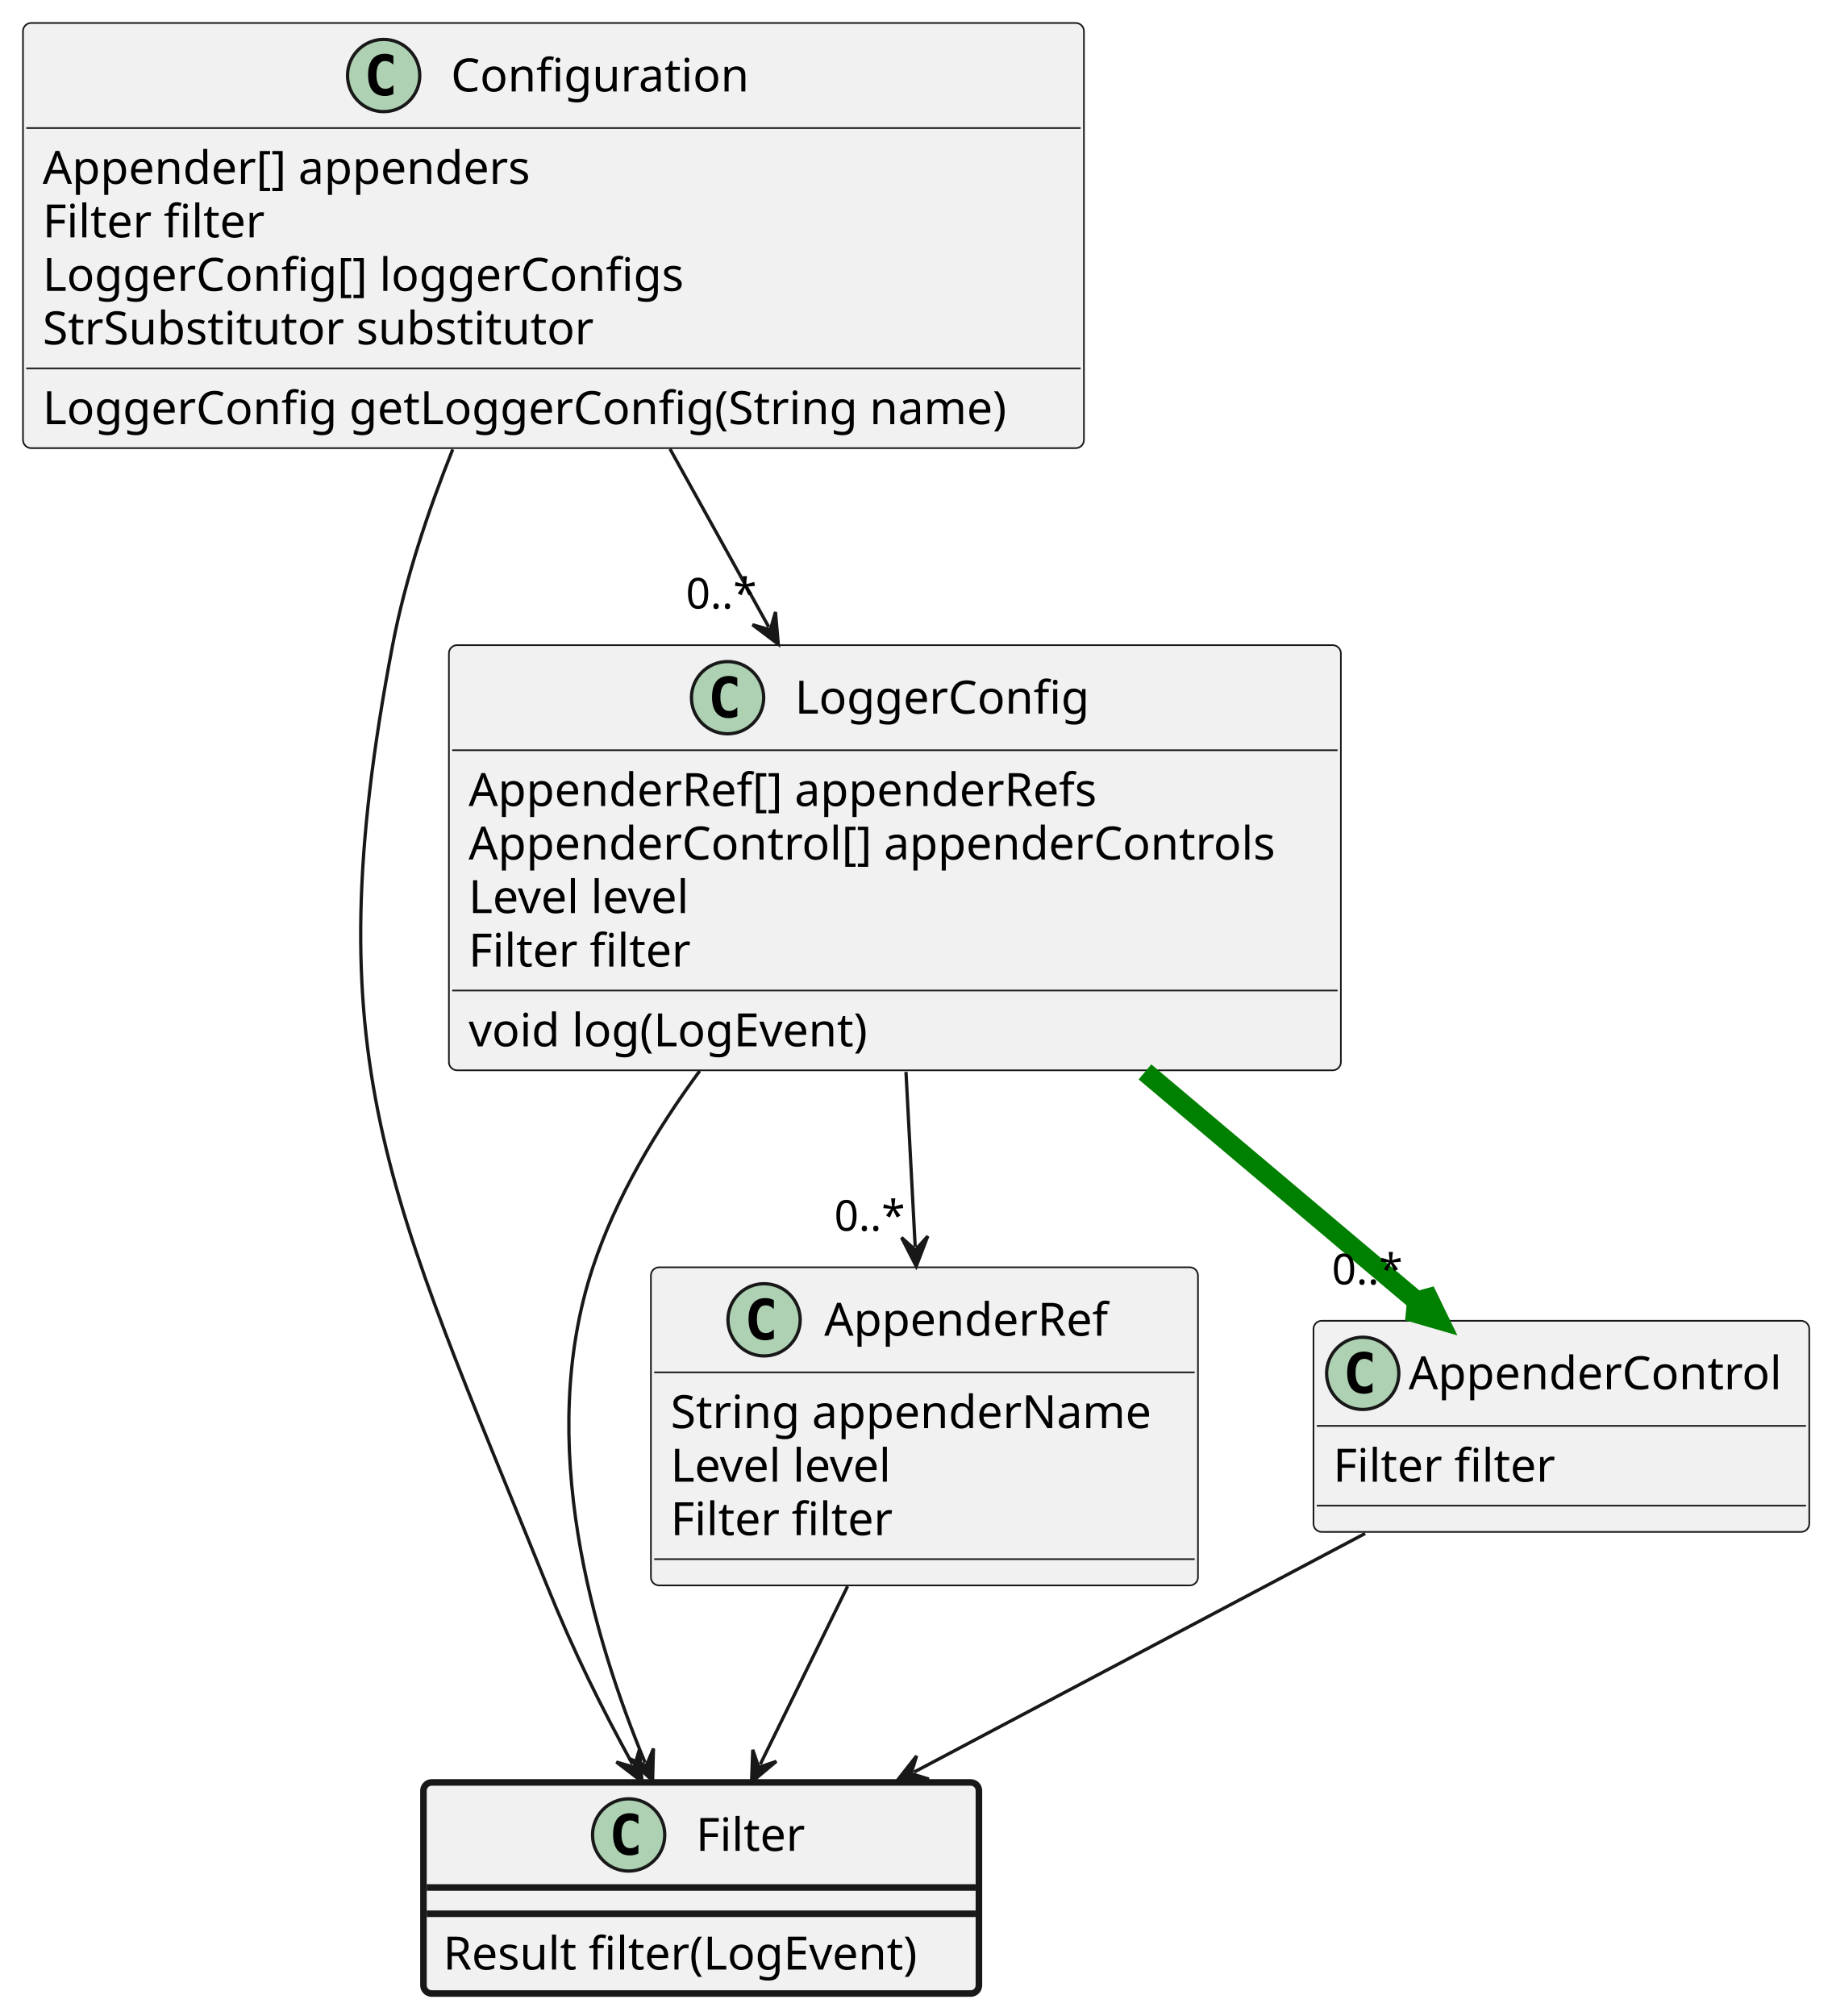
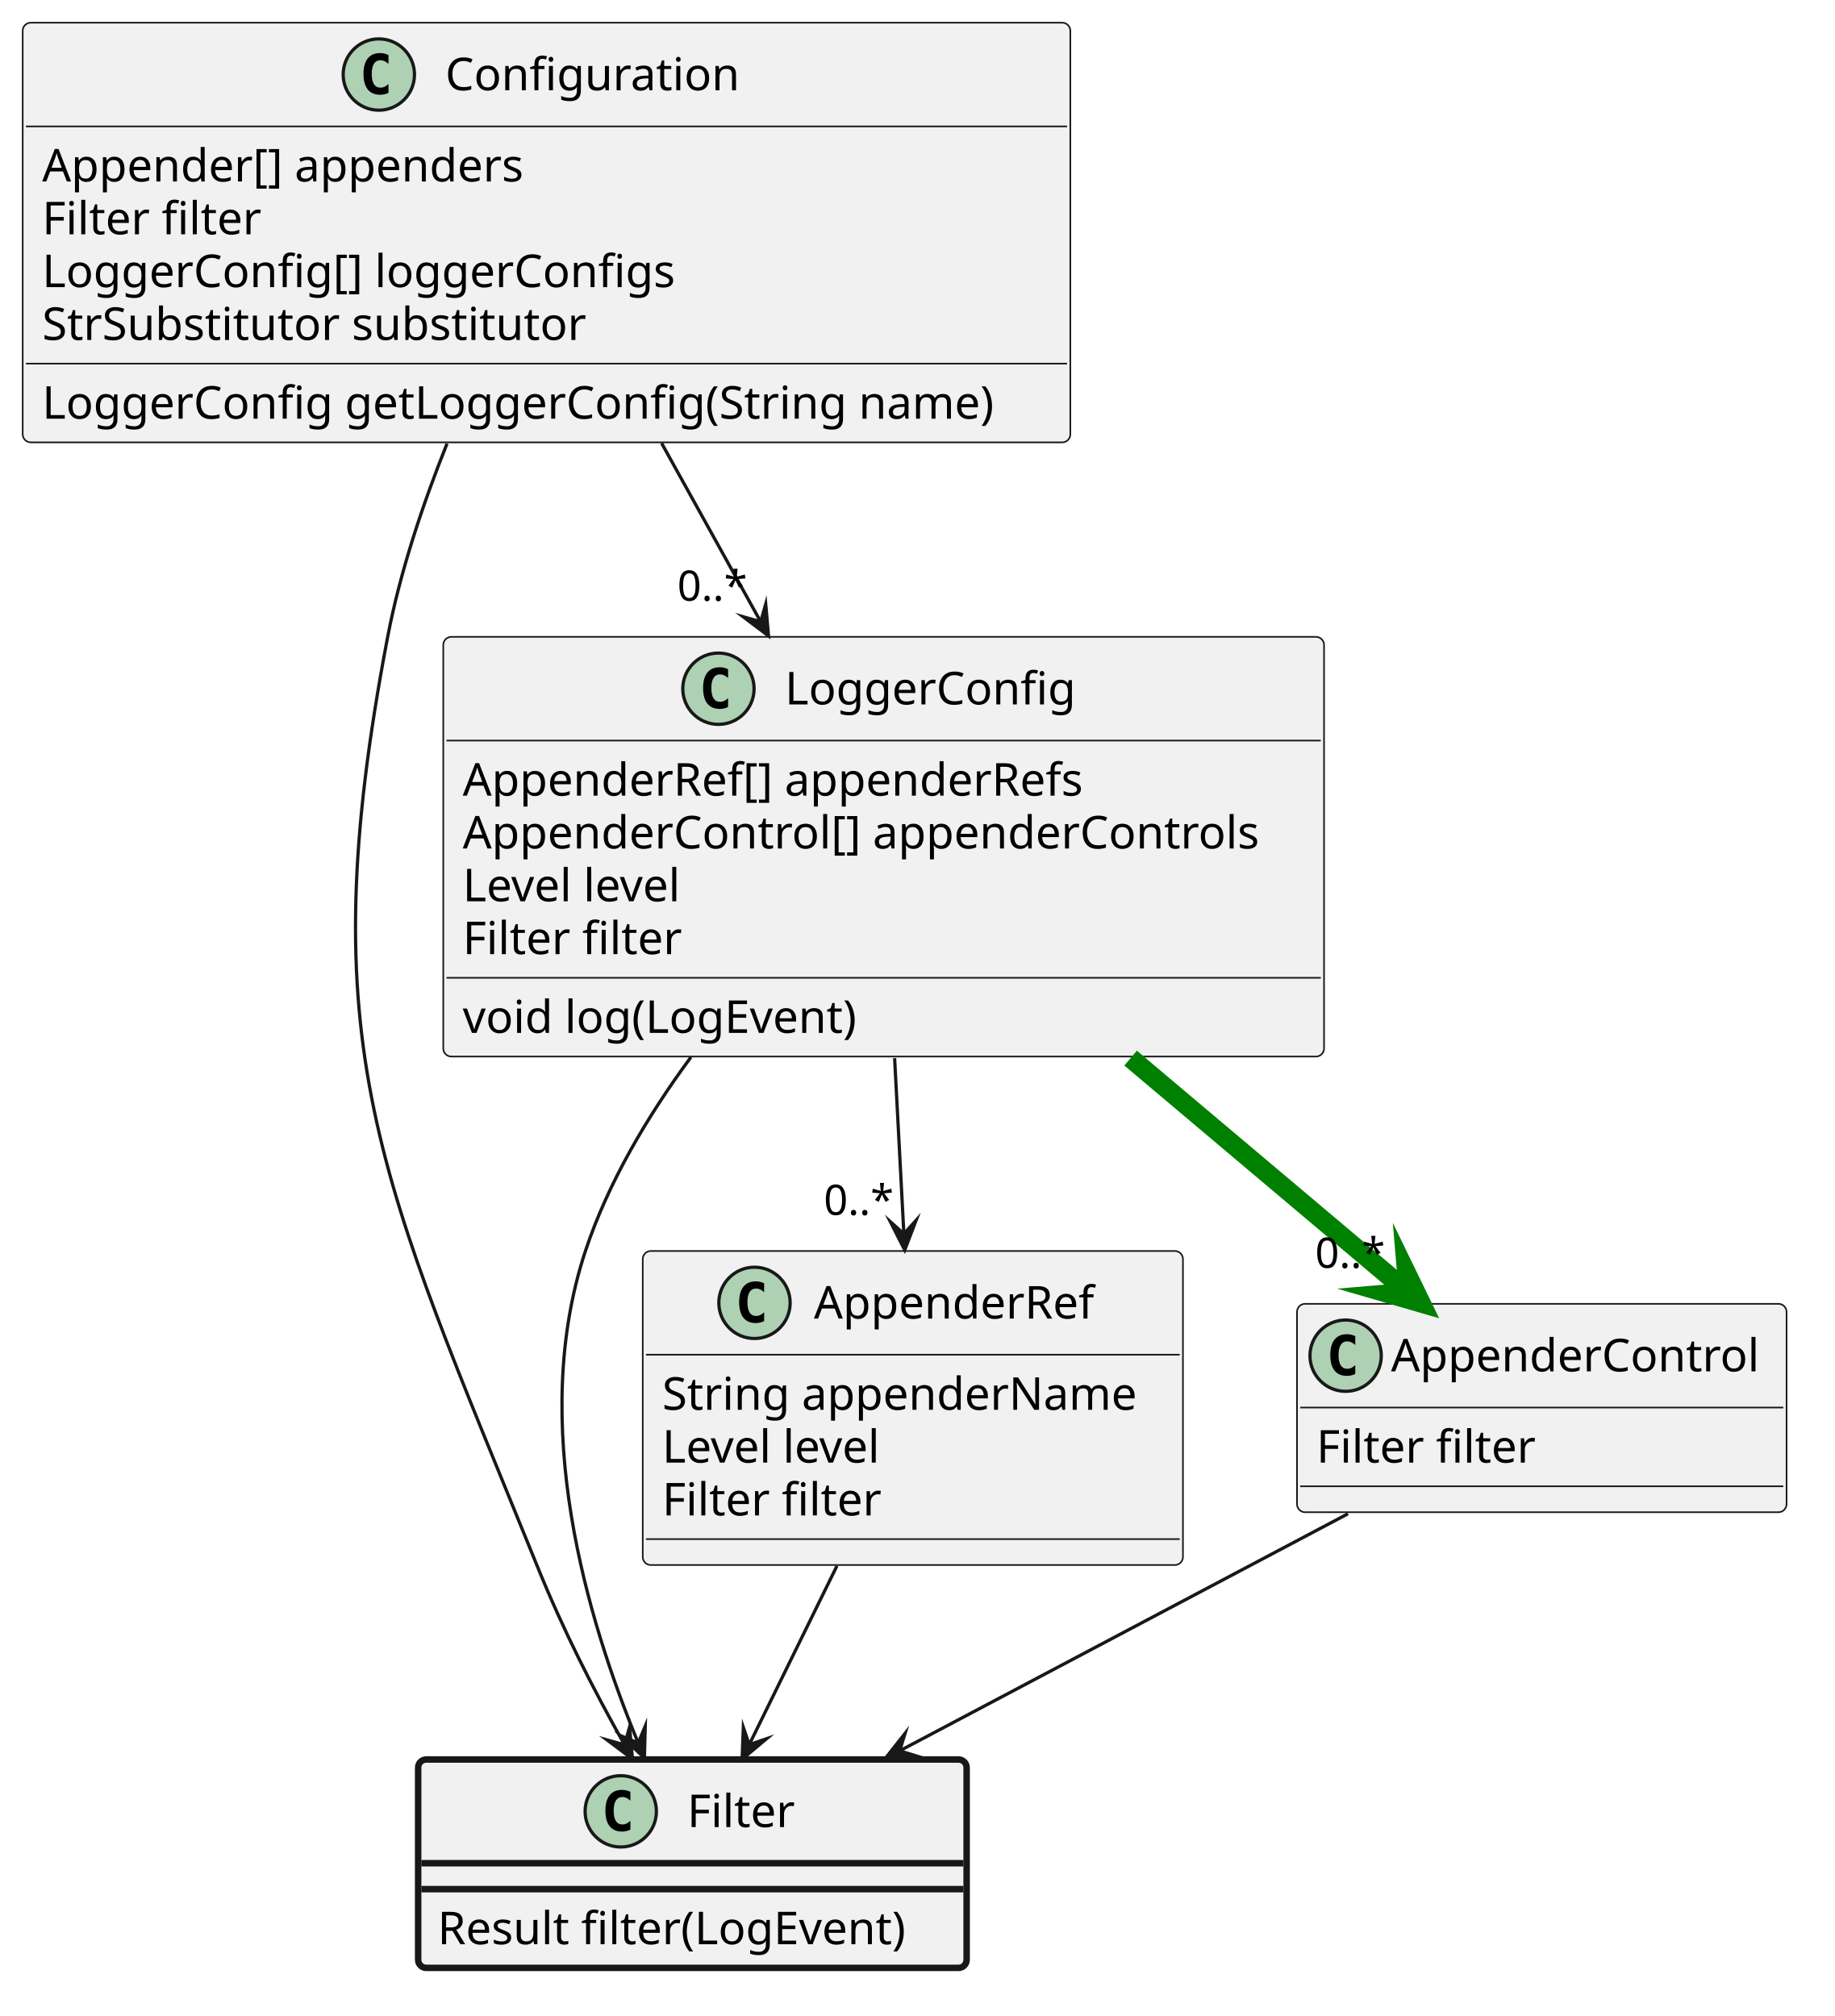
- <svg xmlns="http://www.w3.org/2000/svg" contentStyleType="text/css" data-diagram-type="CLASS" height="614px" preserveAspectRatio="none" style="width:558px;height:614px;background:#FFFFFF;" version="1.1" viewBox="0 0 558 614" width="558px" zoomAndPan="magnify">
+ <svg xmlns="http://www.w3.org/2000/svg" contentStyleType="text/css" data-diagram-type="CLASS" height="622px" preserveAspectRatio="none" style="width:566px;height:622px;background:#FFFFFF;" version="1.1" viewBox="0 0 566 622" width="566px" zoomAndPan="magnify">
  <defs />
  <g>
-     <g class="entity" data-qualified-name="Configuration" data-source-line="1" id="ent0002">
+     <g class="entity" data-qualified-name="Configuration" data-source-line="1" id="ent0001">
      <rect fill="#F1F1F1" height="129.484" rx="2.5" ry="2.5" style="stroke:#181818;stroke-width:0.5;" width="323.151" x="7" y="7" />
      <ellipse cx="116.853" cy="23" fill="#ADD1B2" rx="11" ry="11" style="stroke:#181818;stroke-width:1;" />
      <path d="M119.822,28.641 Q119.244,28.938 118.603,29.078 Q117.963,29.234 117.26,29.234 Q114.76,29.234 113.432,27.594 Q112.119,25.938 112.119,22.812 Q112.119,19.688 113.432,18.031 Q114.76,16.375 117.26,16.375 Q117.963,16.375 118.603,16.531 Q119.26,16.688 119.822,16.984 L119.822,19.703 Q119.197,19.125 118.603,18.859 Q118.01,18.578 117.385,18.578 Q116.041,18.578 115.353,19.656 Q114.666,20.719 114.666,22.812 Q114.666,24.906 115.353,25.984 Q116.041,27.047 117.385,27.047 Q118.01,27.047 118.603,26.781 Q119.197,26.5 119.822,25.922 L119.822,28.641 Z " fill="#000000" />
      <text fill="#000000" font-family="sans-serif" font-size="14" lengthAdjust="spacing" textLength="94.944" x="137.353" y="27.847">Configuration</text>
      <line style="stroke:#181818;stroke-width:0.5;" x1="8" x2="329.151" y1="39" y2="39" />
      <text fill="#000000" font-family="sans-serif" font-size="14" lengthAdjust="spacing" textLength="157.856" x="13" y="55.995">Appender[] appenders</text>
      <text fill="#000000" font-family="sans-serif" font-size="14" lengthAdjust="spacing" textLength="72.707" x="13" y="72.292">Filter filter</text>
      <text fill="#000000" font-family="sans-serif" font-size="14" lengthAdjust="spacing" textLength="205.611" x="13" y="88.589">LoggerConfig[] loggerConfigs</text>
      <text fill="#000000" font-family="sans-serif" font-size="14" lengthAdjust="spacing" textLength="177.974" x="13" y="104.886">StrSubstitutor substitutor</text>
      <line style="stroke:#181818;stroke-width:0.5;" x1="8" x2="329.151" y1="112.188" y2="112.188" />
      <text fill="#000000" font-family="sans-serif" font-size="14" lengthAdjust="spacing" textLength="311.151" x="13" y="129.183">LoggerConfig getLoggerConfig(String name)</text>
    </g>
-     <g class="entity" data-qualified-name="Filter" data-source-line="9" id="ent0003">
+     <g class="entity" data-qualified-name="Filter" data-source-line="9" id="ent0002">
      <rect fill="#F1F1F1" height="64.297" rx="2.5" ry="2.5" style="stroke:#181818;stroke-width:2;" width="169.185" x="128.98" y="542.86" />
      <ellipse cx="191.478" cy="558.86" fill="#ADD1B2" rx="11" ry="11" style="stroke:#181818;stroke-width:1;" />
      <path d="M194.446,564.501 Q193.868,564.798 193.228,564.938 Q192.587,565.094 191.884,565.094 Q189.384,565.094 188.056,563.454 Q186.743,561.798 186.743,558.673 Q186.743,555.548 188.056,553.891 Q189.384,552.235 191.884,552.235 Q192.587,552.235 193.228,552.391 Q193.884,552.548 194.446,552.844 L194.446,555.563 Q193.821,554.985 193.228,554.719 Q192.634,554.438 192.009,554.438 Q190.665,554.438 189.978,555.516 Q189.29,556.579 189.29,558.673 Q189.29,560.766 189.978,561.844 Q190.665,562.907 192.009,562.907 Q192.634,562.907 193.228,562.641 Q193.821,562.36 194.446,561.782 L194.446,564.501 Z " fill="#000000" />
      <text fill="#000000" font-family="sans-serif" font-size="14" lengthAdjust="spacing" textLength="35.69" x="211.978" y="563.707">Filter</text>
      <line style="stroke:#181818;stroke-width:2;" x1="129.98" x2="297.166" y1="574.86" y2="574.86" />
      <line style="stroke:#181818;stroke-width:2;" x1="129.98" x2="297.166" y1="582.86" y2="582.86" />
      <text fill="#000000" font-family="sans-serif" font-size="14" lengthAdjust="spacing" textLength="157.185" x="134.98" y="599.855">Result filter(LogEvent)</text>
    </g>
-     <g class="entity" data-qualified-name="LoggerConfig" data-source-line="11" id="ent0005">
+     <g class="entity" data-qualified-name="LoggerConfig" data-source-line="11" id="ent0004">
      <rect fill="#F1F1F1" height="129.484" rx="2.5" ry="2.5" style="stroke:#181818;stroke-width:0.5;" width="271.684" x="136.73" y="196.49" />
      <ellipse cx="221.608" cy="212.49" fill="#ADD1B2" rx="11" ry="11" style="stroke:#181818;stroke-width:1;" />
      <path d="M224.577,218.131 Q223.999,218.428 223.358,218.568 Q222.718,218.724 222.015,218.724 Q219.515,218.724 218.186,217.084 Q216.874,215.428 216.874,212.303 Q216.874,209.178 218.186,207.521 Q219.515,205.865 222.015,205.865 Q222.718,205.865 223.358,206.021 Q224.015,206.178 224.577,206.474 L224.577,209.193 Q223.952,208.615 223.358,208.349 Q222.765,208.068 222.14,208.068 Q220.796,208.068 220.108,209.146 Q219.421,210.209 219.421,212.303 Q219.421,214.396 220.108,215.474 Q220.796,216.537 222.14,216.537 Q222.765,216.537 223.358,216.271 Q223.952,215.99 224.577,215.412 L224.577,218.131 Z " fill="#000000" />
      <text fill="#000000" font-family="sans-serif" font-size="14" lengthAdjust="spacing" textLength="93.427" x="242.108" y="217.337">LoggerConfig</text>
      <line style="stroke:#181818;stroke-width:0.5;" x1="137.73" x2="407.414" y1="228.49" y2="228.49" />
      <text fill="#000000" font-family="sans-serif" font-size="14" lengthAdjust="spacing" textLength="204.394" x="142.73" y="245.485">AppenderRef[] appenderRefs</text>
      <text fill="#000000" font-family="sans-serif" font-size="14" lengthAdjust="spacing" textLength="259.684" x="142.73" y="261.782">AppenderControl[] appenderControls</text>
      <text fill="#000000" font-family="sans-serif" font-size="14" lengthAdjust="spacing" textLength="74.942" x="142.73" y="278.079">Level level</text>
      <text fill="#000000" font-family="sans-serif" font-size="14" lengthAdjust="spacing" textLength="72.707" x="142.73" y="294.376">Filter filter</text>
      <line style="stroke:#181818;stroke-width:0.5;" x1="137.73" x2="407.414" y1="301.678" y2="301.678" />
      <text fill="#000000" font-family="sans-serif" font-size="14" lengthAdjust="spacing" textLength="131.701" x="142.73" y="318.673">void log(LogEvent)</text>
    </g>
-     <g class="entity" data-qualified-name="AppenderRef" data-source-line="25" id="ent0007">
+     <g class="entity" data-qualified-name="AppenderRef" data-source-line="25" id="ent0006">
      <rect fill="#F1F1F1" height="96.891" rx="2.5" ry="2.5" style="stroke:#181818;stroke-width:0.5;" width="166.629" x="198.26" y="385.97" />
      <ellipse cx="232.73" cy="401.97" fill="#ADD1B2" rx="11" ry="11" style="stroke:#181818;stroke-width:1;" />
      <path d="M235.699,407.611 Q235.121,407.908 234.48,408.048 Q233.839,408.204 233.136,408.204 Q230.636,408.204 229.308,406.564 Q227.996,404.908 227.996,401.783 Q227.996,398.658 229.308,397.001 Q230.636,395.345 233.136,395.345 Q233.839,395.345 234.48,395.501 Q235.136,395.658 235.699,395.954 L235.699,398.673 Q235.074,398.095 234.48,397.829 Q233.886,397.548 233.261,397.548 Q231.917,397.548 231.23,398.626 Q230.542,399.689 230.542,401.783 Q230.542,403.876 231.23,404.954 Q231.917,406.017 233.261,406.017 Q233.886,406.017 234.48,405.751 Q235.074,405.47 235.699,404.892 L235.699,407.611 Z " fill="#000000" />
      <text fill="#000000" font-family="sans-serif" font-size="14" lengthAdjust="spacing" textLength="91.362" x="251.057" y="406.817">AppenderRef</text>
      <line style="stroke:#181818;stroke-width:0.5;" x1="199.26" x2="363.889" y1="417.97" y2="417.97" />
      <text fill="#000000" font-family="sans-serif" font-size="14" lengthAdjust="spacing" textLength="154.629" x="204.26" y="434.965">String appenderName</text>
      <text fill="#000000" font-family="sans-serif" font-size="14" lengthAdjust="spacing" textLength="74.942" x="204.26" y="451.262">Level level</text>
      <text fill="#000000" font-family="sans-serif" font-size="14" lengthAdjust="spacing" textLength="72.707" x="204.26" y="467.559">Filter filter</text>
      <line style="stroke:#181818;stroke-width:0.5;" x1="199.26" x2="363.889" y1="474.861" y2="474.861" />
    </g>
-     <g class="entity" data-qualified-name="AppenderControl" data-source-line="27" id="ent0009">
+     <g class="entity" data-qualified-name="AppenderControl" data-source-line="27" id="ent0008">
      <rect fill="#F1F1F1" height="64.297" rx="2.5" ry="2.5" style="stroke:#181818;stroke-width:0.5;" width="151.007" x="400.07" y="402.27" />
      <ellipse cx="415.07" cy="418.27" fill="#ADD1B2" rx="11" ry="11" style="stroke:#181818;stroke-width:1;" />
      <path d="M418.039,423.911 Q417.461,424.207 416.82,424.348 Q416.179,424.504 415.476,424.504 Q412.976,424.504 411.648,422.864 Q410.336,421.207 410.336,418.082 Q410.336,414.957 411.648,413.301 Q412.976,411.645 415.476,411.645 Q416.179,411.645 416.82,411.801 Q417.476,411.957 418.039,412.254 L418.039,414.973 Q417.414,414.395 416.82,414.129 Q416.226,413.848 415.601,413.848 Q414.257,413.848 413.57,414.926 Q412.882,415.989 412.882,418.082 Q412.882,420.176 413.57,421.254 Q414.257,422.317 415.601,422.317 Q416.226,422.317 416.82,422.051 Q417.414,421.77 418.039,421.192 L418.039,423.911 Z " fill="#000000" />
      <text fill="#000000" font-family="sans-serif" font-size="14" lengthAdjust="spacing" textLength="119.007" x="429.07" y="423.117">AppenderControl</text>
      <line style="stroke:#181818;stroke-width:0.5;" x1="401.07" x2="550.077" y1="434.27" y2="434.27" />
      <text fill="#000000" font-family="sans-serif" font-size="14" lengthAdjust="spacing" textLength="72.707" x="406.07" y="451.265">Filter filter</text>
      <line style="stroke:#181818;stroke-width:0.5;" x1="401.07" x2="550.077" y1="458.567" y2="458.567" />
    </g>
-     <g class="link" data-entity-1="ent0002" data-entity-2="ent0003" data-link-type="dependency" data-source-line="9" id="lnk4">
-       <path codeLine="9" d="M137.89,136.87 C130.37,155.65 123.39,176.52 119.58,196.49 C95.4,323.18 118.31,363.26 166.58,482.86 C174.84,503.34 183.242,520.095 192.682,537.365" fill="none" id="Configuration-to-Filter" style="stroke:#181818;stroke-width:1;" />
-       <polygon fill="#181818" points="195.56,542.63,194.753,532.814,193.162,538.243,187.733,536.651,195.56,542.63" style="stroke:#181818;stroke-width:1;" />
+     <g class="link" data-entity-1="ent0001" data-entity-2="ent0002" data-link-type="dependency" data-source-line="9" id="lnk3">
+       <path codeLine="9" d="M137.89,136.87 C130.37,155.65 123.39,176.52 119.58,196.49 C95.42,323.11 117.17,363.39 165.58,482.86 C173.9,503.42 182.988,521.077 192.648,538.337" fill="none" id="Configuration-to-Filter" style="stroke:#181818;stroke-width:1;" />
+       <polygon fill="#181818" points="195.09,542.7,194.185,532.893,192.648,538.337,187.204,536.8,195.09,542.7" style="stroke:#181818;stroke-width:1;stroke-linejoin:miter;stroke-miterlimit:10;" />
    </g>
-     <g class="link" data-entity-1="ent0002" data-entity-2="ent0005" data-link-type="dependency" data-source-line="11" id="lnk6">
-       <path codeLine="11" d="M204.08,136.74 C214.73,155.94 223.5,171.753 234.15,190.953" fill="none" id="Configuration-to-LoggerConfig" style="stroke:#181818;stroke-width:1;" />
-       <polygon fill="#181818" points="237.06,196.2,236.192,186.389,234.635,191.828,229.196,190.27,237.06,196.2" style="stroke:#181818;stroke-width:1;" />
+     <g class="link" data-entity-1="ent0001" data-entity-2="ent0004" data-link-type="dependency" data-source-line="11" id="lnk5">
+       <path codeLine="11" d="M204.08,136.74 C214.73,155.94 223.985,172.628 234.635,191.828" fill="none" id="Configuration-to-LoggerConfig" style="stroke:#181818;stroke-width:1;" />
+       <polygon fill="#181818" points="237.06,196.2,236.192,186.389,234.635,191.828,229.196,190.27,237.06,196.2" style="stroke:#181818;stroke-width:1;stroke-linejoin:miter;stroke-miterlimit:10;" />
      <text fill="#000000" font-family="sans-serif" font-size="13" lengthAdjust="spacing" textLength="23.036" x="208.92" y="185.341">0..*</text>
    </g>
-     <g class="link" data-entity-1="ent0005" data-entity-2="ent0007" data-link-type="dependency" data-source-line="25" id="lnk8">
-       <path codeLine="25" d="M275.95,326.46 C276.99,346.1 277.783,361.348 278.753,379.688" fill="none" id="LoggerConfig-to-AppenderRef" style="stroke:#181818;stroke-width:1;" />
-       <polygon fill="#181818" points="279.07,385.68,282.589,376.481,278.806,380.687,274.6,376.904,279.07,385.68" style="stroke:#181818;stroke-width:1;" />
+     <g class="link" data-entity-1="ent0004" data-entity-2="ent0006" data-link-type="dependency" data-source-line="25" id="lnk7">
+       <path codeLine="25" d="M275.95,326.46 C276.99,346.1 277.836,362.347 278.806,380.687" fill="none" id="LoggerConfig-to-AppenderRef" style="stroke:#181818;stroke-width:1;" />
+       <polygon fill="#181818" points="279.07,385.68,282.589,376.481,278.806,380.687,274.6,376.904,279.07,385.68" style="stroke:#181818;stroke-width:1;stroke-linejoin:miter;stroke-miterlimit:10;" />
      <text fill="#000000" font-family="sans-serif" font-size="13" lengthAdjust="spacing" textLength="23.036" x="254.103" y="374.848">0..*</text>
    </g>
-     <g class="link" data-entity-1="ent0005" data-entity-2="ent0009" data-link-type="dependency" data-source-line="27" id="lnk10">
-       <path codeLine="27" d="M348.74,326.46 C379.34,352.27 408.644,376.972 433.684,398.092" fill="none" id="LoggerConfig-to-AppenderControl" style="stroke:#008000;stroke-width:6;" />
-       <polygon fill="#008000" points="438.27,401.96,433.969,393.1,434.448,398.736,428.811,399.215,438.27,401.96" style="stroke:#008000;stroke-width:6;" />
+     <g class="link" data-entity-1="ent0004" data-entity-2="ent0008" data-link-type="dependency" data-source-line="27" id="lnk9">
+       <path codeLine="27" d="M348.74,326.46 C379.34,352.27 409.408,377.616 434.448,398.736" fill="none" id="LoggerConfig-to-AppenderControl" style="stroke:#008000;stroke-width:6;" />
+       <polygon fill="#008000" points="438.27,401.96,433.969,393.1,434.448,398.736,428.811,399.215,438.27,401.96" style="stroke:#008000;stroke-width:6;stroke-linejoin:miter;stroke-miterlimit:10;" />
      <text fill="#000000" font-family="sans-serif" font-size="13" lengthAdjust="spacing" textLength="23.036" x="405.665" y="391.173">0..*</text>
    </g>
-     <g class="link" data-entity-1="ent0005" data-entity-2="ent0003" data-link-type="dependency" data-source-line="29" id="lnk11">
-       <path codeLine="29" d="M213.12,326.16 C199.83,344.21 187.6,364.75 180.58,385.97 C162.92,439.31 180.82,498.904 196.48,536.834" fill="none" id="LoggerConfig-to-Filter" style="stroke:#181818;stroke-width:1;" />
-       <polygon fill="#181818" points="198.77,542.38,199.033,532.535,196.862,537.758,191.638,535.588,198.77,542.38" style="stroke:#181818;stroke-width:1;" />
+     <g class="link" data-entity-1="ent0004" data-entity-2="ent0002" data-link-type="dependency" data-source-line="29" id="lnk10">
+       <path codeLine="29" d="M213.12,326.16 C199.83,344.21 187.6,364.75 180.58,385.97 C162.92,439.31 181.202,499.828 196.862,537.758" fill="none" id="LoggerConfig-to-Filter" style="stroke:#181818;stroke-width:1;" />
+       <polygon fill="#181818" points="198.77,542.38,199.033,532.535,196.862,537.758,191.638,535.588,198.77,542.38" style="stroke:#181818;stroke-width:1;stroke-linejoin:miter;stroke-miterlimit:10;" />
    </g>
-     <g class="link" data-entity-1="ent0007" data-entity-2="ent0003" data-link-type="dependency" data-source-line="41" id="lnk12">
-       <path codeLine="41" d="M258.17,483.11 C248.49,502.85 240.183,519.783 231.553,537.373" fill="none" id="AppenderRef-to-Filter" style="stroke:#181818;stroke-width:1;" />
-       <polygon fill="#181818" points="228.91,542.76,236.465,536.442,231.112,538.271,229.283,532.918,228.91,542.76" style="stroke:#181818;stroke-width:1;" />
+     <g class="link" data-entity-1="ent0006" data-entity-2="ent0002" data-link-type="dependency" data-source-line="41" id="lnk11">
+       <path codeLine="41" d="M258.17,483.11 C248.49,502.85 239.742,520.681 231.112,538.271" fill="none" id="AppenderRef-to-Filter" style="stroke:#181818;stroke-width:1;" />
+       <polygon fill="#181818" points="228.91,542.76,236.465,536.442,231.112,538.271,229.283,532.918,228.91,542.76" style="stroke:#181818;stroke-width:1;stroke-linejoin:miter;stroke-miterlimit:10;" />
    </g>
-     <g class="link" data-entity-1="ent0009" data-entity-2="ent0003" data-link-type="dependency" data-source-line="43" id="lnk13">
-       <path codeLine="43" d="M415.8,467.04 C373.05,489.65 321.084,517.145 278.404,539.715" fill="none" id="AppenderControl-to-Filter" style="stroke:#181818;stroke-width:1;" />
-       <polygon fill="#181818" points="273.1,542.52,282.926,541.849,277.52,540.183,279.186,534.777,273.1,542.52" style="stroke:#181818;stroke-width:1;" />
+     <g class="link" data-entity-1="ent0008" data-entity-2="ent0002" data-link-type="dependency" data-source-line="43" id="lnk12">
+       <path codeLine="43" d="M415.8,467.04 C373.05,489.65 320.2,517.613 277.52,540.183" fill="none" id="AppenderControl-to-Filter" style="stroke:#181818;stroke-width:1;" />
+       <polygon fill="#181818" points="273.1,542.52,282.926,541.849,277.52,540.183,279.186,534.777,273.1,542.52" style="stroke:#181818;stroke-width:1;stroke-linejoin:miter;stroke-miterlimit:10;" />
    </g>
  </g>
</svg>
